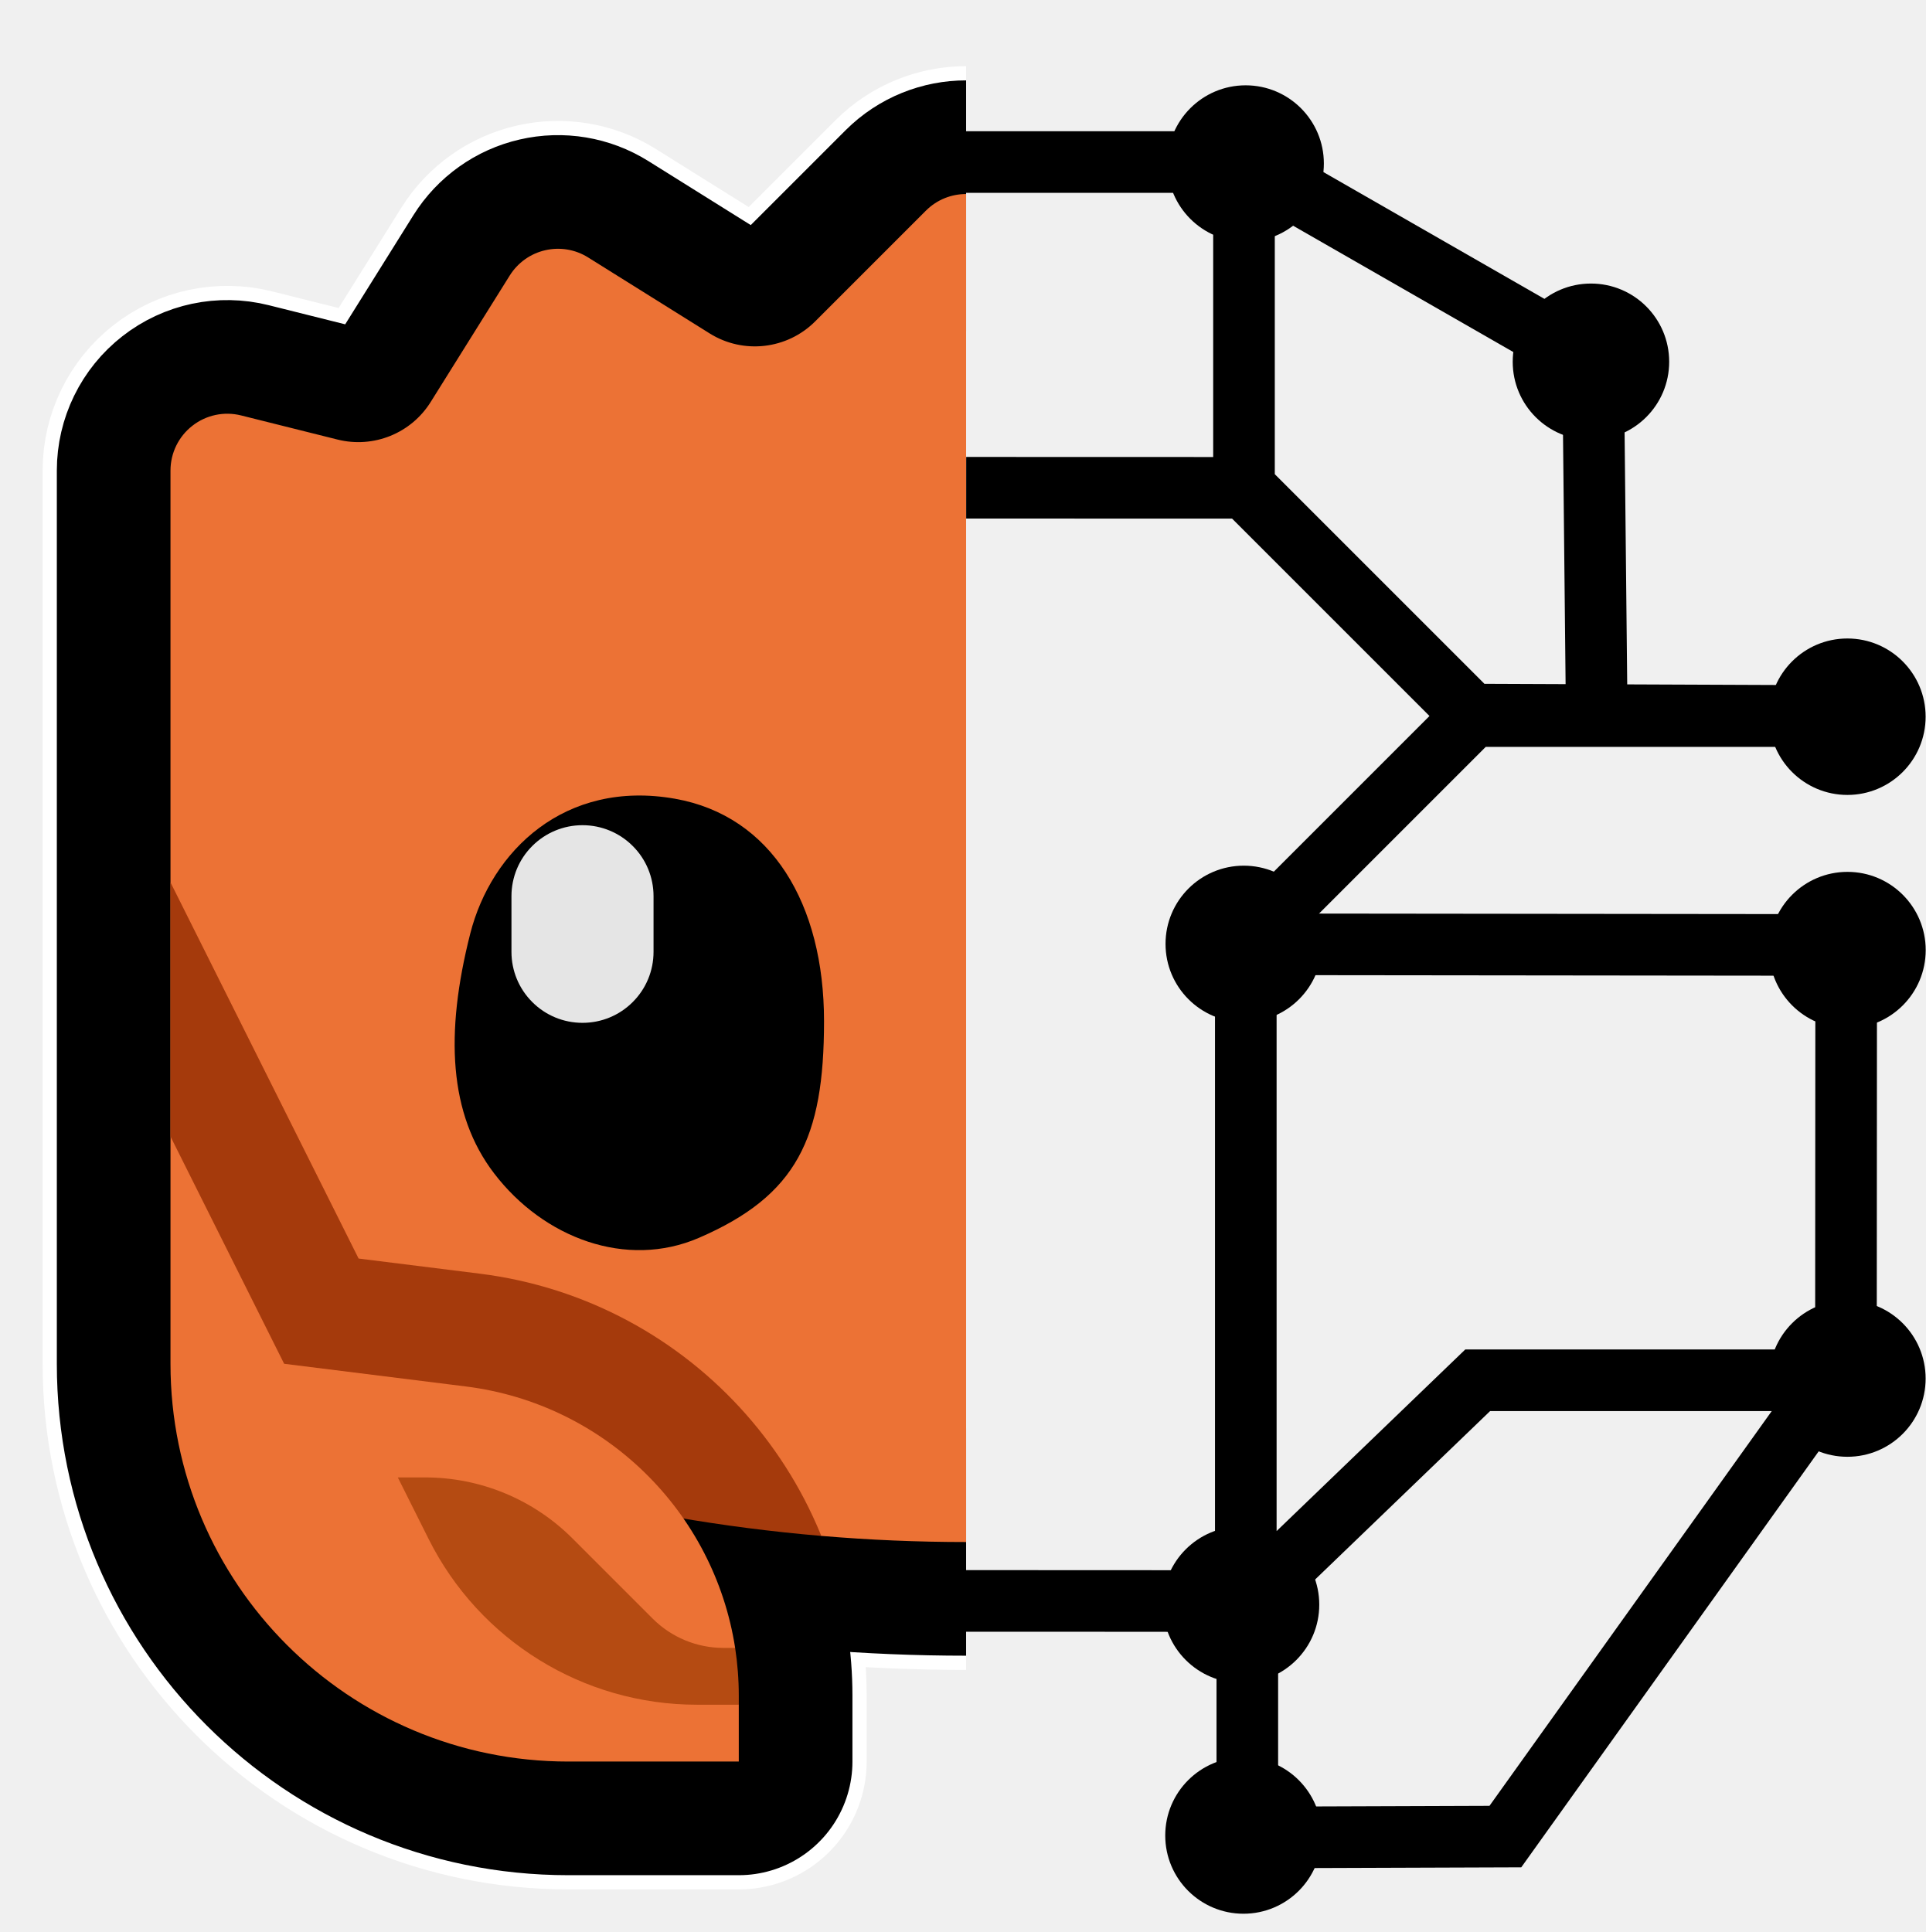
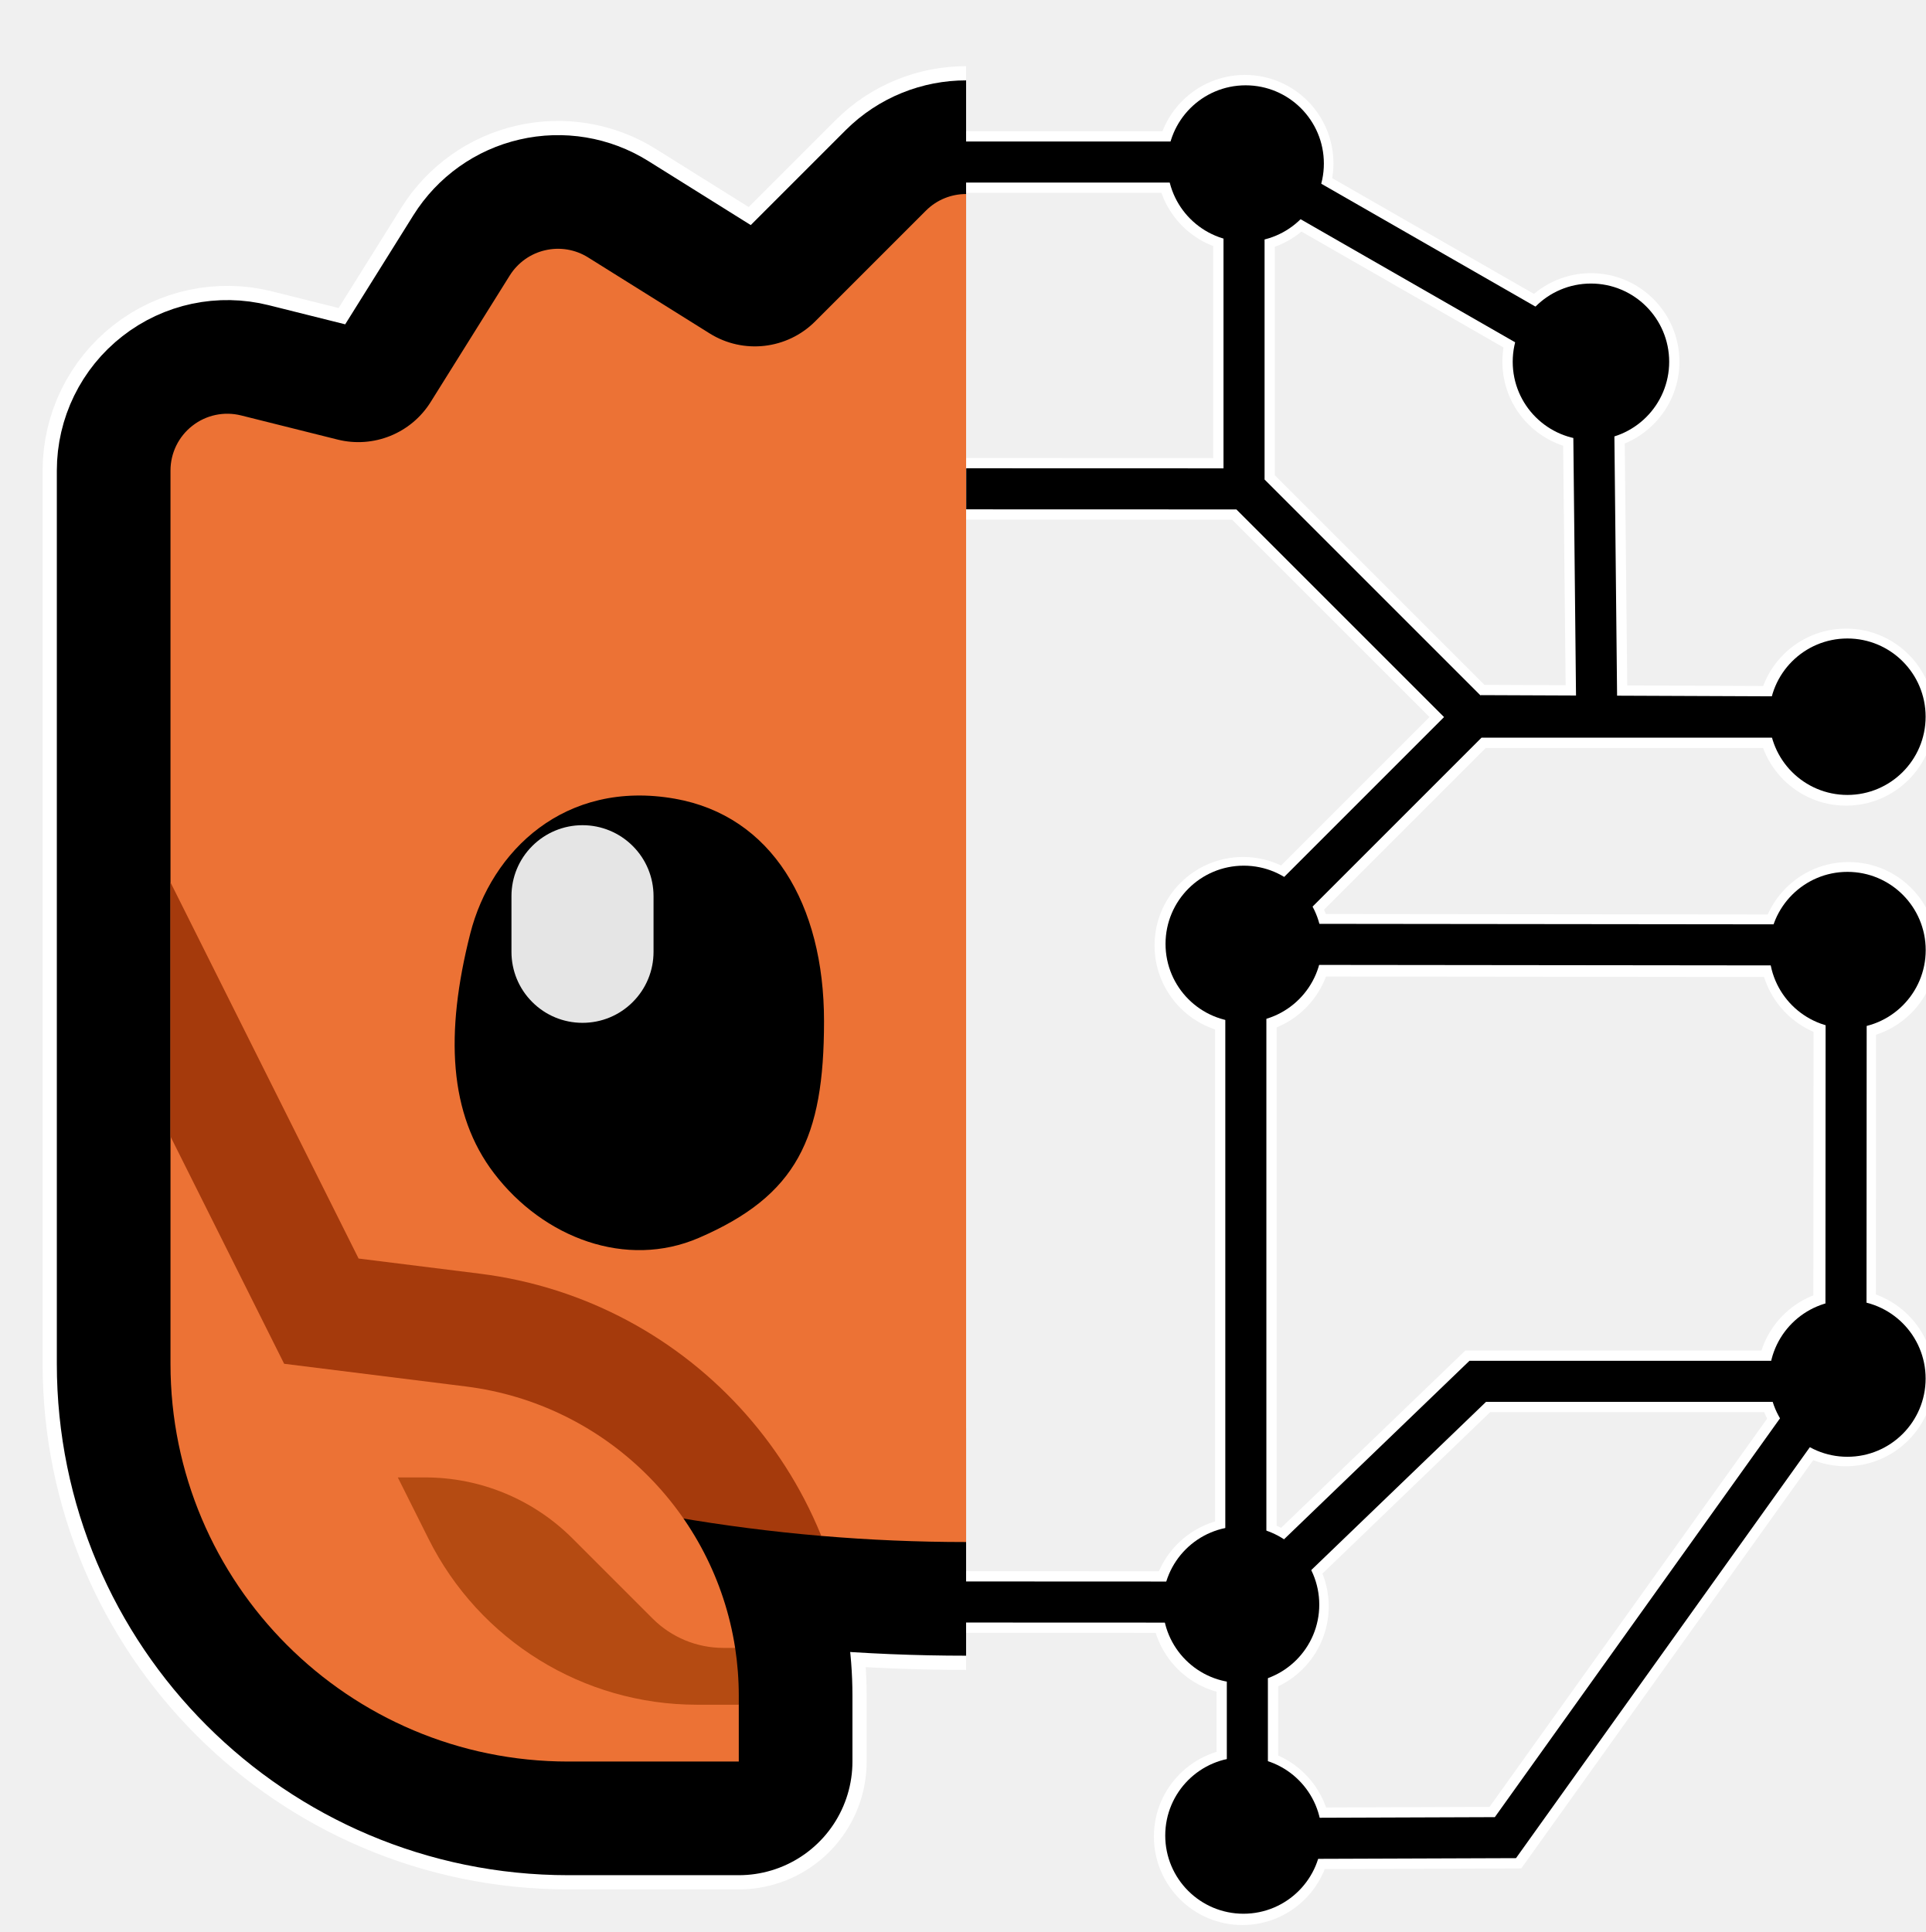
- <svg xmlns="http://www.w3.org/2000/svg" width="46.883mm" height="47.044mm" viewBox="0 0 46.883 47.044" version="1.1" id="svg8">
+ <svg xmlns="http://www.w3.org/2000/svg" xmlns:ns1="http://www.openswatchbook.org/uri/2009/osb" width="46.883mm" height="47.044mm" viewBox="0 0 46.883 47.044" version="1.1" id="svg8">
  <defs id="defs2">
+     <linearGradient id="linearGradient1198" ns1:paint="solid">
+       <stop style="stop-color:#000000;stop-opacity:1;" offset="0" id="stop1196" />
+     </linearGradient>
    <clipPath clipPathUnits="userSpaceOnUse" id="clipPath981">
      <rect style="fill:#000000;fill-opacity:1;stroke:#000000;stroke-width:0.725;stroke-miterlimit:4;stroke-dasharray:none;stroke-opacity:1" id="rect983" width="20.758" height="35.151" x="-4.194" y="-1.22" />
    </clipPath>
    <clipPath id="_clip1-3-5">
      <path d="M 3,20 V 11.281 H 31 V 20 l -1.514,4.541 -2.359,0.842 c -6.549,2.339 -13.705,2.339 -20.254,0 L 4.514,24.541 Z" id="path1063-6" />
    </clipPath>
    <clipPath clipPathUnits="userSpaceOnUse" id="clipPath1530">
      <rect style="opacity:1;fill:#000000;fill-opacity:1;stroke:#000000;stroke-width:0.729;stroke-miterlimit:4;stroke-dasharray:none;stroke-opacity:1" id="rect1532" width="20.903" height="37.39" x="-3.903" y="-1.686" />
    </clipPath>
    <filter style="color-interpolation-filters:sRGB" id="filter1648" x="-2.2761646e-05" width="1" y="-2.2761646e-05" height="1">
      <feGaussianBlur stdDeviation="9.3246092e-06" id="feGaussianBlur1650" />
    </filter>
    <filter style="color-interpolation-filters:sRGB" id="filter1648-5" x="-2.2761646e-05" width="1" y="-2.2761646e-05" height="1">
      <feGaussianBlur stdDeviation="9.3246092e-06" id="feGaussianBlur1650-9" />
    </filter>
    <filter style="color-interpolation-filters:sRGB" id="filter1648-2" x="-2.2761646e-05" width="1" y="-2.2761646e-05" height="1">
      <feGaussianBlur stdDeviation="9.3246092e-06" id="feGaussianBlur1650-8" />
    </filter>
    <filter style="color-interpolation-filters:sRGB" id="filter1648-7" x="-2.2761646e-05" width="1" y="-2.2761646e-05" height="1">
      <feGaussianBlur stdDeviation="9.3246092e-06" id="feGaussianBlur1650-3" />
    </filter>
    <filter style="color-interpolation-filters:sRGB" id="filter1648-1" x="-2.2761646e-05" width="1" y="-2.2761646e-05" height="1">
      <feGaussianBlur stdDeviation="9.3246092e-06" id="feGaussianBlur1650-2" />
    </filter>
    <filter style="color-interpolation-filters:sRGB" id="filter1648-19" x="-2.2761646e-05" width="1" y="-2.2761646e-05" height="1">
      <feGaussianBlur stdDeviation="9.3246092e-06" id="feGaussianBlur1650-4" />
    </filter>
    <filter style="color-interpolation-filters:sRGB" id="filter1648-8" x="-2.2761646e-05" width="1" y="-2.2761646e-05" height="1">
      <feGaussianBlur stdDeviation="9.3246092e-06" id="feGaussianBlur1650-45" />
    </filter>
    <filter style="color-interpolation-filters:sRGB" id="filter1648-8-3" x="-2.2761646e-05" width="1" y="-2.2761646e-05" height="1">
      <feGaussianBlur stdDeviation="9.3246092e-06" id="feGaussianBlur1650-45-6" />
+     </filter>
+     <clipPath clipPathUnits="userSpaceOnUse" id="clipPath1530-3">
+       <rect style="opacity:1;fill:#000000;fill-opacity:1;stroke:#000000;stroke-width:0.729;stroke-miterlimit:4;stroke-dasharray:none;stroke-opacity:1" id="rect1532-6" width="20.903" height="37.39" x="-3.903" y="-1.686" />
+     </clipPath>
+     <clipPath id="_clip1-3-5-7">
+       <path d="M 3,20 V 11.281 H 31 V 20 l -1.514,4.541 -2.359,0.842 c -6.549,2.339 -13.705,2.339 -20.254,0 L 4.514,24.541 Z" id="path1063-6-5" />
+     </clipPath>
+     <filter style="color-interpolation-filters:sRGB" id="filter1648-59" x="-2.2761646e-05" width="1" y="-2.2761646e-05" height="1">
+       <feGaussianBlur stdDeviation="9.3246092e-06" id="feGaussianBlur1650-22" />
+     </filter>
+     <filter style="color-interpolation-filters:sRGB" id="filter1648-59-1" x="-2.2761646e-05" width="1" y="-2.2761646e-05" height="1">
+       <feGaussianBlur stdDeviation="9.3246092e-06" id="feGaussianBlur1650-22-2" />
+     </filter>
+     <filter style="color-interpolation-filters:sRGB" id="filter1648-59-3" x="-2.2761646e-05" width="1" y="-2.2761646e-05" height="1">
+       <feGaussianBlur stdDeviation="9.3246092e-06" id="feGaussianBlur1650-22-1" />
+     </filter>
+     <filter style="color-interpolation-filters:sRGB" id="filter1648-59-7" x="-2.2761646e-05" width="1" y="-2.2761646e-05" height="1">
+       <feGaussianBlur stdDeviation="9.3246092e-06" id="feGaussianBlur1650-22-8" />
+     </filter>
+     <filter style="color-interpolation-filters:sRGB" id="filter1648-59-5" x="-2.2761646e-05" width="1" y="-2.2761646e-05" height="1">
+       <feGaussianBlur stdDeviation="9.3246092e-06" id="feGaussianBlur1650-22-0" />
+     </filter>
+     <filter style="color-interpolation-filters:sRGB" id="filter1648-59-6" x="-2.2761646e-05" width="1" y="-2.2761646e-05" height="1">
+       <feGaussianBlur stdDeviation="9.3246092e-06" id="feGaussianBlur1650-22-10" />
+     </filter>
+     <filter style="color-interpolation-filters:sRGB" id="filter1648-59-32" x="-2.2761646e-05" width="1" y="-2.2761646e-05" height="1">
+       <feGaussianBlur stdDeviation="9.3246092e-06" id="feGaussianBlur1650-22-06" />
+     </filter>
+     <filter style="color-interpolation-filters:sRGB" id="filter1648-59-55" x="-2.2761646e-05" width="1" y="-2.2761646e-05" height="1">
+       <feGaussianBlur stdDeviation="9.3246092e-06" id="feGaussianBlur1650-22-4" />
    </filter>
  </defs>
  <g id="layer2" style="display:none;opacity:1;mix-blend-mode:normal" transform="translate(-75.55883,-117.8485)">
    <g style="clip-rule:evenodd;display:inline;opacity:0.465;fill-rule:evenodd;stroke-linecap:round;stroke-linejoin:round;stroke-miterlimit:1.5" id="g1124" transform="matrix(1.383659,0,0,1.383659,75.55883,117.8485)">
      <rect id="ferris-3" x="0" y="0" width="34" height="34" style="fill:none" />
      <g id="st_outline-6">
        <path d="M 3,8.281 C 3,7.973 3.142,7.682 3.385,7.493 3.627,7.303 3.944,7.236 4.243,7.311 4.787,7.447 5.42,7.605 5.942,7.736 6.573,7.893 7.233,7.627 7.578,7.075 7.998,6.404 8.562,5.501 8.97,4.848 9.111,4.623 9.335,4.463 9.593,4.404 c 0.259,-0.06 0.53,-0.015 0.755,0.126 0.625,0.391 1.479,0.924 2.14,1.338 0.592,0.37 1.362,0.282 1.856,-0.212 0.596,-0.596 1.386,-1.386 1.949,-1.949 0.39,-0.39 1.024,-0.39 1.414,0 0.563,0.563 1.353,1.353 1.949,1.949 0.494,0.494 1.264,0.582 1.856,0.212 0.661,-0.414 1.515,-0.947 2.14,-1.338 0.225,-0.141 0.496,-0.186 0.755,-0.126 0.258,0.059 0.482,0.219 0.623,0.444 0.408,0.653 0.972,1.556 1.392,2.227 0.345,0.552 1.005,0.818 1.636,0.661 C 28.58,7.605 29.213,7.447 29.757,7.311 30.056,7.236 30.373,7.303 30.615,7.493 30.858,7.682 31,7.973 31,8.281 V 24 c 0,3.866 -3.134,7 -7,7 -1.68,0 -3,0 -3,0 v -1.158 c 0,-1.152 0.357,-2.229 0.972,-3.118 -3.291,0.551 -6.653,0.551 -9.944,0 C 12.643,27.613 13,28.69 13,29.842 V 31 c 0,0 -1.32,0 -3,0 -3.866,0 -7,-3.134 -7,-7 z" style="fill:none;stroke:#ffffff;stroke-width:4.5px" id="path1053" />
      </g>
      <g id="outline-7">
        <path d="M 3,8.281 C 3,7.973 3.142,7.682 3.385,7.493 3.627,7.303 3.944,7.236 4.243,7.311 4.787,7.447 5.42,7.605 5.942,7.736 6.573,7.893 7.233,7.627 7.578,7.075 7.998,6.404 8.562,5.501 8.97,4.848 9.111,4.623 9.335,4.463 9.593,4.404 c 0.259,-0.06 0.53,-0.015 0.755,0.126 0.625,0.391 1.479,0.924 2.14,1.338 0.592,0.37 1.362,0.282 1.856,-0.212 0.596,-0.596 1.386,-1.386 1.949,-1.949 0.39,-0.39 1.024,-0.39 1.414,0 0.563,0.563 1.353,1.353 1.949,1.949 0.494,0.494 1.264,0.582 1.856,0.212 0.661,-0.414 1.515,-0.947 2.14,-1.338 0.225,-0.141 0.496,-0.186 0.755,-0.126 0.258,0.059 0.482,0.219 0.623,0.444 0.408,0.653 0.972,1.556 1.392,2.227 0.345,0.552 1.005,0.818 1.636,0.661 C 28.58,7.605 29.213,7.447 29.757,7.311 30.056,7.236 30.373,7.303 30.615,7.493 30.858,7.682 31,7.973 31,8.281 V 24 c 0,3.866 -3.134,7 -7,7 -1.68,0 -3,0 -3,0 v -1.158 c 0,-1.152 0.357,-2.229 0.972,-3.118 -3.291,0.551 -6.653,0.551 -9.944,0 C 12.643,27.613 13,28.69 13,29.842 V 31 c 0,0 -1.32,0 -3,0 -3.866,0 -7,-3.134 -7,-7 z" style="fill:none;stroke:#000000;stroke-width:4px" id="path1056" />
      </g>
      <g id="emoji-5">
        <path d="M 3,20 V 8.281 C 3,7.973 3.142,7.682 3.385,7.493 3.627,7.303 3.944,7.236 4.243,7.311 4.787,7.447 5.42,7.605 5.942,7.736 6.573,7.893 7.233,7.627 7.578,7.075 7.998,6.404 8.562,5.501 8.97,4.848 9.111,4.623 9.335,4.463 9.593,4.404 c 0.259,-0.06 0.53,-0.015 0.755,0.126 0.625,0.391 1.479,0.924 2.14,1.338 0.592,0.37 1.362,0.282 1.856,-0.212 0.596,-0.596 1.386,-1.386 1.949,-1.949 0.39,-0.39 1.024,-0.39 1.414,0 0.563,0.563 1.353,1.353 1.949,1.949 0.494,0.494 1.264,0.582 1.856,0.212 0.661,-0.414 1.515,-0.947 2.14,-1.338 0.225,-0.141 0.496,-0.186 0.755,-0.126 0.258,0.059 0.482,0.219 0.623,0.444 0.408,0.653 0.972,1.556 1.392,2.227 0.345,0.552 1.005,0.818 1.636,0.661 C 28.58,7.605 29.213,7.447 29.757,7.311 30.056,7.236 30.373,7.303 30.615,7.493 30.858,7.682 31,7.973 31,8.281 V 20 l -1.514,4.541 -2.359,-0.158 c -1.68,0.6 -7.577,2.646 -7.579,2.646 -1.696,0.144 -3.401,0.144 -5.096,0 -0.004,0 -5.896,-2.045 -7.579,-2.646 l -2.359,0.158 z" style="fill:#ec7235" id="path1059" />
        <path d="M 3,20 V 11.281 H 31 V 20 l -1.514,4.541 -2.359,0.842 c -6.549,2.339 -13.705,2.339 -20.254,0 L 4.514,24.541 Z" style="fill:none" id="path1061" />
        <clipPath id="_clip1-3">
          <path d="M 3,20 V 11.281 H 31 V 20 l -1.514,4.541 -2.359,0.842 c -6.549,2.339 -13.705,2.339 -20.254,0 L 4.514,24.541 Z" id="path1063" />
        </clipPath>
        <g clip-path="url(#_clip1-3)" id="g1070">
          <path d="m 21,31 v -1.158 c 0,-2.766 2.06,-5.099 4.804,-5.443 C 27.503,24.187 29,24 29,24 l 4,-8 v 8 c 0,1.857 -0.738,3.637 -2.05,4.95 C 29.637,30.263 27.857,31 26,31 Z" style="fill:none;stroke:#a53a0c;stroke-width:4px;stroke-linecap:square" id="path1066" />
          <path d="M 13,31 V 29.842 C 13,27.076 10.94,24.743 8.196,24.399 6.497,24.187 5,24 5,24 L 1,16 v 8 c 0,1.857 0.738,3.637 2.05,4.95 C 4.363,30.263 6.143,31 8,31 Z" style="fill:none;stroke:#a53a0c;stroke-width:4px;stroke-linecap:square" id="path1068" />
        </g>
        <g id="g1076">
          <path d="m 21.064,29 c 0.369,-2.385 2.279,-4.293 4.74,-4.601 C 27.503,24.187 29,24 29,24 l 2,-4 v 4 c 0,3.866 -3.134,7 -7,7 -1.68,0 -3,0 -3,0 v -1 l 0.481,-0.585 z" style="fill:#ec7235" id="path1072" />
          <path d="m 21.064,29 h 0.208 c 0.466,0 0.913,-0.185 1.243,-0.515 0.387,-0.387 0.931,-0.931 1.411,-1.411 C 24.614,26.386 25.546,26 26.518,26 H 27 c 0,0 -0.233,0.467 -0.541,1.081 C 25.565,28.87 23.737,30 21.737,30 H 21 V 29.842 C 21,29.556 21.022,29.275 21.064,29 Z" style="fill:#b54b12" id="path1074" />
        </g>
        <g id="g1082">
          <path d="M 12.936,29 C 12.567,26.615 10.657,24.707 8.196,24.399 6.497,24.187 5,24 5,24 L 3,20 v 4 c 0,3.866 3.134,7 7,7 1.68,0 3,0 3,0 v -1 l -0.481,-0.585 z" style="fill:#ec7235" id="path1078" />
          <path d="M 12.936,29 H 12.728 C 12.262,29 11.815,28.815 11.485,28.485 11.098,28.098 10.554,27.554 10.074,27.074 9.386,26.386 8.454,26 7.482,26 H 7 c 0,0 0.233,0.467 0.541,1.081 C 8.435,28.87 10.263,30 12.263,30 H 13 V 29.842 C 13,29.556 12.978,29.275 12.936,29 Z" style="fill:#b54b12" id="path1080" />
        </g>
        <path d="m 23.376,14.056 c -1.937,-0.341 -3.231,0.919 -3.601,2.373 -0.448,1.763 -0.375,3.18 0.418,4.218 0.872,1.142 2.33,1.688 3.605,1.137 C 25.522,21.039 26,20.032 26,17.971 c 0,-2.06 -0.921,-3.614 -2.624,-3.915 z" id="path1084" />
        <path d="m 11.876,14.056 c -1.937,-0.341 -3.231,0.919 -3.601,2.373 -0.448,1.763 -0.375,3.18 0.418,4.218 0.872,1.142 2.33,1.688 3.605,1.137 1.724,-0.745 2.202,-1.752 2.202,-3.813 0,-2.06 -0.921,-3.614 -2.624,-3.915 z" id="path1086" />
        <path d="m 23,15.77 c 0,-0.331 -0.131,-0.648 -0.366,-0.882 -0.234,-0.234 -0.551,-0.366 -0.882,-0.366 -10e-4,0 -0.003,0 -0.004,0 -0.331,0 -0.648,0.132 -0.882,0.366 -0.235,0.234 -0.366,0.551 -0.366,0.882 0,0.32 0,0.663 0,0.982 0,0.331 0.131,0.648 0.366,0.882 0.234,0.235 0.551,0.366 0.882,0.366 10e-4,0 0.003,0 0.004,0 0.331,0 0.648,-0.131 0.882,-0.366 C 22.869,17.4 23,17.083 23,16.752 23,16.433 23,16.09 23,15.77 Z" style="fill:#e5e5e5" id="path1088" />
        <path d="m 11.5,15.77 c 0,-0.331 -0.131,-0.648 -0.366,-0.882 -0.234,-0.234 -0.551,-0.366 -0.882,-0.366 -0.001,0 -0.003,0 -0.004,0 -0.331,0 -0.648,0.132 -0.882,0.366 C 9.131,15.122 9,15.439 9,15.77 9,16.09 9,16.433 9,16.752 9,17.083 9.131,17.4 9.366,17.634 9.6,17.869 9.917,18 10.248,18 c 0.001,0 0.003,0 0.004,0 0.331,0 0.648,-0.131 0.882,-0.366 0.235,-0.234 0.366,-0.551 0.366,-0.882 0,-0.319 0,-0.662 0,-0.982 z" style="fill:#e5e5e5" id="path1090" />
      </g>
    </g>
  </g>
  <g id="layer1" style="display:inline;opacity:1" transform="translate(-75.55883,-117.8485)">
+     <path style="display:inline;opacity:1;mix-blend-mode:normal;fill:none;stroke:#ffffff;stroke-width:1.522;stroke-linecap:butt;stroke-linejoin:miter;stroke-miterlimit:4;stroke-dasharray:none;stroke-opacity:1" d="m 120.47,151.635 0.006,-10.756 -14.834,-0.016" id="path1768-6" />
+     <circle style="display:inline;opacity:1;mix-blend-mode:normal;fill:#ffffff;fill-opacity:1;stroke:none;stroke-width:0.406;stroke-miterlimit:4;stroke-dasharray:none;stroke-opacity:1;filter:url(#filter1648-59-55)" id="path1534-8-7" cx="105.095" cy="121.982" r="0.492" transform="matrix(4.380433,0,0,4.380429,-354.5369,-393.4628)" />
+     <circle style="display:inline;opacity:1;mix-blend-mode:normal;fill:#ffffff;fill-opacity:1;stroke:none;stroke-width:0.406;stroke-miterlimit:4;stroke-dasharray:none;stroke-opacity:1;filter:url(#filter1648-59-32)" id="path1534-8-1" cx="105.095" cy="121.982" r="0.492" transform="matrix(4.380433,0,0,4.380429,-354.607,-377.3699)" />
+     <circle style="display:inline;opacity:1;mix-blend-mode:normal;fill:#ffffff;fill-opacity:1;stroke:none;stroke-width:0.406;stroke-miterlimit:4;stroke-dasharray:none;stroke-opacity:1;filter:url(#filter1648-59-6)" id="path1534-8-6" cx="105.095" cy="121.982" r="0.492" transform="matrix(4.380433,0,0,4.380429,-354.553,-371.7659)" />
+     <circle style="display:inline;opacity:1;mix-blend-mode:normal;fill:#ffffff;fill-opacity:1;stroke:none;stroke-width:0.406;stroke-miterlimit:4;stroke-dasharray:none;stroke-opacity:1;filter:url(#filter1648-59-5)" id="path1534-8-3" cx="105.095" cy="121.982" r="0.492" transform="matrix(4.380433,0,0,4.380429,-339.8642,-382.937)" />
+     <circle style="display:inline;opacity:1;mix-blend-mode:normal;fill:#ffffff;fill-opacity:1;stroke:none;stroke-width:0.406;stroke-miterlimit:4;stroke-dasharray:none;stroke-opacity:1;filter:url(#filter1648-59-7)" id="path1534-8-4" cx="105.095" cy="121.982" r="0.492" transform="matrix(4.380433,0,0,4.380429,-339.7941,-393.339)" />
+     <circle style="display:inline;opacity:1;mix-blend-mode:normal;fill:#ffffff;fill-opacity:1;stroke:none;stroke-width:0.406;stroke-miterlimit:4;stroke-dasharray:none;stroke-opacity:1;filter:url(#filter1648-59-3)" id="path1534-8-94" cx="105.095" cy="121.982" r="0.492" transform="matrix(4.380433,0,0,4.380429,-339.8554,-399.0231)" />
+     <circle style="display:inline;opacity:1;mix-blend-mode:normal;fill:#ffffff;fill-opacity:1;stroke:none;stroke-width:0.406;stroke-miterlimit:4;stroke-dasharray:none;stroke-opacity:1;filter:url(#filter1648-59-1)" id="path1534-8-9" cx="105.095" cy="121.982" r="0.492" transform="matrix(4.380433,0,0,4.380429,-346.0682,-407.678)" />
+     <path style="display:inline;opacity:1;mix-blend-mode:normal;fill:none;stroke:#ffffff;stroke-width:1.5;stroke-linecap:butt;stroke-linejoin:miter;stroke-miterlimit:4;stroke-dasharray:none;stroke-opacity:1" d="m 99.073,156.857 c 6.819,0 6.856,0.007 6.856,0.007 v 5.753 l 6.283,-0.022 7.944,-11.111 h -8.618 l -5.646,5.435 v -16.077 l 5.531,-5.531 h 9.08 l -8.841,-0.036 -0.237,0.034 -5.556,-5.556 -6.785,-0.002 6.764,0.002 v -7.933 l 8.499,4.876 0.089,8.569" id="path1766-9" />
+     <circle style="display:inline;opacity:1;mix-blend-mode:normal;fill:#ffffff;fill-opacity:1;stroke:none;stroke-width:0.406;stroke-miterlimit:4;stroke-dasharray:none;stroke-opacity:1;filter:url(#filter1648-59)" id="path1534-8" cx="105.095" cy="121.982" r="0.492" transform="matrix(4.380433,0,0,4.380429,-354.4916,-412.5054)" />
+     <path style="display:inline;opacity:1;mix-blend-mode:normal;fill:none;fill-opacity:1;fill-rule:nonzero;stroke:#ffffff;stroke-width:1.5;stroke-linecap:butt;stroke-linejoin:miter;stroke-miterlimit:4;stroke-dasharray:none;stroke-opacity:1" d="M 105.846,121.794 H 99.076" id="path1770-7" />
    <g style="clip-rule:evenodd;display:inline;opacity:1;mix-blend-mode:normal;fill-rule:evenodd;stroke-linecap:round;stroke-linejoin:round;stroke-miterlimit:1.5" id="g1124-2" transform="matrix(1.383659,0,0,1.383659,75.55883,117.8485)" clip-path="url(#clipPath1530)">
      <rect id="ferris-3-9" x="0" y="0" width="34" height="34" style="fill:none" />
      <g id="st_outline-6-1">
        <path d="M 3,8.281 C 3,7.973 3.142,7.682 3.385,7.493 3.627,7.303 3.944,7.236 4.243,7.311 4.787,7.447 5.42,7.605 5.942,7.736 6.573,7.893 7.233,7.627 7.578,7.075 7.998,6.404 8.562,5.501 8.97,4.848 9.111,4.623 9.335,4.463 9.593,4.404 c 0.259,-0.06 0.53,-0.015 0.755,0.126 0.625,0.391 1.479,0.924 2.14,1.338 0.592,0.37 1.362,0.282 1.856,-0.212 0.596,-0.596 1.386,-1.386 1.949,-1.949 0.39,-0.39 1.024,-0.39 1.414,0 0.563,0.563 1.353,1.353 1.949,1.949 0.494,0.494 1.264,0.582 1.856,0.212 0.661,-0.414 1.515,-0.947 2.14,-1.338 0.225,-0.141 0.496,-0.186 0.755,-0.126 0.258,0.059 0.482,0.219 0.623,0.444 0.408,0.653 0.972,1.556 1.392,2.227 0.345,0.552 1.005,0.818 1.636,0.661 C 28.58,7.605 29.213,7.447 29.757,7.311 30.056,7.236 30.373,7.303 30.615,7.493 30.858,7.682 31,7.973 31,8.281 V 24 c 0,3.866 -3.134,7 -7,7 -1.68,0 -3,0 -3,0 v -1.158 c 0,-1.152 0.357,-2.229 0.972,-3.118 -3.291,0.551 -6.653,0.551 -9.944,0 C 12.643,27.613 13,28.69 13,29.842 V 31 c 0,0 -1.32,0 -3,0 -3.866,0 -7,-3.134 -7,-7 z" style="fill:none;stroke:#ffffff;stroke-width:4.5px" id="path1053-2" />
      </g>
      <g id="outline-7-7">
        <path d="M 3,8.281 C 3,7.973 3.142,7.682 3.385,7.493 3.627,7.303 3.944,7.236 4.243,7.311 4.787,7.447 5.42,7.605 5.942,7.736 6.573,7.893 7.233,7.627 7.578,7.075 7.998,6.404 8.562,5.501 8.97,4.848 9.111,4.623 9.335,4.463 9.593,4.404 c 0.259,-0.06 0.53,-0.015 0.755,0.126 0.625,0.391 1.479,0.924 2.14,1.338 0.592,0.37 1.362,0.282 1.856,-0.212 0.596,-0.596 1.386,-1.386 1.949,-1.949 0.39,-0.39 1.024,-0.39 1.414,0 0.563,0.563 1.353,1.353 1.949,1.949 0.494,0.494 1.264,0.582 1.856,0.212 0.661,-0.414 1.515,-0.947 2.14,-1.338 0.225,-0.141 0.496,-0.186 0.755,-0.126 0.258,0.059 0.482,0.219 0.623,0.444 0.408,0.653 0.972,1.556 1.392,2.227 0.345,0.552 1.005,0.818 1.636,0.661 C 28.58,7.605 29.213,7.447 29.757,7.311 30.056,7.236 30.373,7.303 30.615,7.493 30.858,7.682 31,7.973 31,8.281 V 24 c 0,3.866 -3.134,7 -7,7 -1.68,0 -3,0 -3,0 v -1.158 c 0,-1.152 0.357,-2.229 0.972,-3.118 -3.291,0.551 -6.653,0.551 -9.944,0 C 12.643,27.613 13,28.69 13,29.842 V 31 c 0,0 -1.32,0 -3,0 -3.866,0 -7,-3.134 -7,-7 z" style="fill:none;stroke:#000000;stroke-width:4px" id="path1056-0" />
      </g>
      <g id="emoji-5-9">
        <path d="M 3,20 V 8.281 C 3,7.973 3.142,7.682 3.385,7.493 3.627,7.303 3.944,7.236 4.243,7.311 4.787,7.447 5.42,7.605 5.942,7.736 6.573,7.893 7.233,7.627 7.578,7.075 7.998,6.404 8.562,5.501 8.97,4.848 9.111,4.623 9.335,4.463 9.593,4.404 c 0.259,-0.06 0.53,-0.015 0.755,0.126 0.625,0.391 1.479,0.924 2.14,1.338 0.592,0.37 1.362,0.282 1.856,-0.212 0.596,-0.596 1.386,-1.386 1.949,-1.949 0.39,-0.39 1.024,-0.39 1.414,0 0.563,0.563 1.353,1.353 1.949,1.949 0.494,0.494 1.264,0.582 1.856,0.212 0.661,-0.414 1.515,-0.947 2.14,-1.338 0.225,-0.141 0.496,-0.186 0.755,-0.126 0.258,0.059 0.482,0.219 0.623,0.444 0.408,0.653 0.972,1.556 1.392,2.227 0.345,0.552 1.005,0.818 1.636,0.661 C 28.58,7.605 29.213,7.447 29.757,7.311 30.056,7.236 30.373,7.303 30.615,7.493 30.858,7.682 31,7.973 31,8.281 V 20 l -1.514,4.541 -2.359,-0.158 c -1.68,0.6 -7.577,2.646 -7.579,2.646 -1.696,0.144 -3.401,0.144 -5.096,0 -0.004,0 -5.896,-2.045 -7.579,-2.646 l -2.359,0.158 z" style="fill:#ec7235" id="path1059-3" />
        <path d="M 3,20 V 11.281 H 31 V 20 l -1.514,4.541 -2.359,0.842 c -6.549,2.339 -13.705,2.339 -20.254,0 L 4.514,24.541 Z" style="fill:none" id="path1061-6" />
        <clipPath id="clipPath1427">
          <path d="M 3,20 V 11.281 H 31 V 20 l -1.514,4.541 -2.359,0.842 c -6.549,2.339 -13.705,2.339 -20.254,0 L 4.514,24.541 Z" id="path1425" />
        </clipPath>
        <g clip-path="url(#_clip1-3-5)" id="g1070-0">
          <path d="m 21,31 v -1.158 c 0,-2.766 2.06,-5.099 4.804,-5.443 C 27.503,24.187 29,24 29,24 l 4,-8 v 8 c 0,1.857 -0.738,3.637 -2.05,4.95 C 29.637,30.263 27.857,31 26,31 Z" style="fill:none;stroke:#a53a0c;stroke-width:4px;stroke-linecap:square" id="path1066-6" />
          <path d="M 13,31 V 29.842 C 13,27.076 10.94,24.743 8.196,24.399 6.497,24.187 5,24 5,24 L 1,16 v 8 c 0,1.857 0.738,3.637 2.05,4.95 C 4.363,30.263 6.143,31 8,31 Z" style="fill:none;stroke:#a53a0c;stroke-width:4px;stroke-linecap:square" id="path1068-2" />
        </g>
        <g id="g1076-6">
          <path d="m 21.064,29 c 0.369,-2.385 2.279,-4.293 4.74,-4.601 C 27.503,24.187 29,24 29,24 l 2,-4 v 4 c 0,3.866 -3.134,7 -7,7 -1.68,0 -3,0 -3,0 v -1 l 0.481,-0.585 z" style="fill:#ec7235" id="path1072-1" />
          <path d="m 21.064,29 h 0.208 c 0.466,0 0.913,-0.185 1.243,-0.515 0.387,-0.387 0.931,-0.931 1.411,-1.411 C 24.614,26.386 25.546,26 26.518,26 H 27 c 0,0 -0.233,0.467 -0.541,1.081 C 25.565,28.87 23.737,30 21.737,30 H 21 V 29.842 C 21,29.556 21.022,29.275 21.064,29 Z" style="fill:#b54b12" id="path1074-8" />
        </g>
        <g id="g1082-7">
          <path d="M 12.936,29 C 12.567,26.615 10.657,24.707 8.196,24.399 6.497,24.187 5,24 5,24 L 3,20 v 4 c 0,3.866 3.134,7 7,7 1.68,0 3,0 3,0 v -1 l -0.481,-0.585 z" style="fill:#ec7235" id="path1078-9" />
          <path d="M 12.936,29 H 12.728 C 12.262,29 11.815,28.815 11.485,28.485 11.098,28.098 10.554,27.554 10.074,27.074 9.386,26.386 8.454,26 7.482,26 H 7 c 0,0 0.233,0.467 0.541,1.081 C 8.435,28.87 10.263,30 12.263,30 H 13 V 29.842 C 13,29.556 12.978,29.275 12.936,29 Z" style="fill:#b54b12" id="path1080-2" />
        </g>
        <path d="m 23.376,14.056 c -1.937,-0.341 -3.231,0.919 -3.601,2.373 -0.448,1.763 -0.375,3.18 0.418,4.218 0.872,1.142 2.33,1.688 3.605,1.137 C 25.522,21.039 26,20.032 26,17.971 c 0,-2.06 -0.921,-3.614 -2.624,-3.915 z" id="path1084-0" />
        <path d="m 11.876,14.056 c -1.937,-0.341 -3.231,0.919 -3.601,2.373 -0.448,1.763 -0.375,3.18 0.418,4.218 0.872,1.142 2.33,1.688 3.605,1.137 1.724,-0.745 2.202,-1.752 2.202,-3.813 0,-2.06 -0.921,-3.614 -2.624,-3.915 z" id="path1086-2" />
        <path d="m 23,15.77 c 0,-0.331 -0.131,-0.648 -0.366,-0.882 -0.234,-0.234 -0.551,-0.366 -0.882,-0.366 -10e-4,0 -0.003,0 -0.004,0 -0.331,0 -0.648,0.132 -0.882,0.366 -0.235,0.234 -0.366,0.551 -0.366,0.882 0,0.32 0,0.663 0,0.982 0,0.331 0.131,0.648 0.366,0.882 0.234,0.235 0.551,0.366 0.882,0.366 10e-4,0 0.003,0 0.004,0 0.331,0 0.648,-0.131 0.882,-0.366 C 22.869,17.4 23,17.083 23,16.752 23,16.433 23,16.09 23,15.77 Z" style="fill:#e5e5e5" id="path1088-3" />
        <path d="m 11.5,15.77 c 0,-0.331 -0.131,-0.648 -0.366,-0.882 -0.234,-0.234 -0.551,-0.366 -0.882,-0.366 -0.001,0 -0.003,0 -0.004,0 -0.331,0 -0.648,0.132 -0.882,0.366 C 9.131,15.122 9,15.439 9,15.77 9,16.09 9,16.433 9,16.752 9,17.083 9.131,17.4 9.366,17.634 9.6,17.869 9.917,18 10.248,18 c 0.001,0 0.003,0 0.004,0 0.331,0 0.648,-0.131 0.882,-0.366 0.235,-0.234 0.366,-0.551 0.366,-0.882 0,-0.319 0,-0.662 0,-0.982 z" style="fill:#e5e5e5" id="path1090-7" />
      </g>
    </g>
-     <circle style="display:inline;opacity:1;mix-blend-mode:normal;fill:#000000;fill-opacity:1;stroke:none;stroke-width:0;stroke-miterlimit:4;stroke-dasharray:none;stroke-opacity:1;filter:url(#filter1648-2)" id="path1534-9" cx="105.095" cy="121.982" r="0.492" transform="matrix(3.871542,0,0,3.871542,-286.3414,-336.9581)" />
-     <circle style="display:inline;opacity:1;mix-blend-mode:normal;fill:#000000;fill-opacity:1;stroke:none;stroke-width:0;stroke-miterlimit:4;stroke-dasharray:none;stroke-opacity:1;filter:url(#filter1648-7)" id="path1534-6" cx="105.095" cy="121.982" r="0.492" transform="matrix(3.871542,0,0,3.871542,-301.0382,-331.4261)" />
-     <circle style="display:inline;opacity:1;mix-blend-mode:normal;fill:#000000;fill-opacity:1;stroke:none;stroke-width:0;stroke-miterlimit:4;stroke-dasharray:none;stroke-opacity:1;filter:url(#filter1648-19)" id="path1534-7" cx="105.095" cy="121.982" r="0.492" transform="matrix(3.871542,0,0,3.871542,-286.3413,-320.8423)" />
-     <circle style="display:inline;opacity:1;mix-blend-mode:normal;fill:#000000;fill-opacity:1;stroke:none;stroke-width:0;stroke-miterlimit:4;stroke-dasharray:none;stroke-opacity:1;filter:url(#filter1648-8-3)" id="path1534-0-1" cx="105.095" cy="121.982" r="0.492" transform="matrix(3.871542,0,0,3.871542,-286.3394,-331.2752)" />
-     <circle style="display:inline;opacity:1;mix-blend-mode:normal;fill:#000000;fill-opacity:1;stroke:none;stroke-width:0;stroke-miterlimit:4;stroke-dasharray:none;stroke-opacity:1;filter:url(#filter1648-1)" id="path1534-93" cx="105.095" cy="121.982" r="0.492" transform="matrix(3.871542,0,0,3.871542,-301.1048,-315.3364)" />
-     <circle style="display:inline;opacity:1;mix-blend-mode:normal;fill:#000000;fill-opacity:1;stroke:none;stroke-width:0;stroke-miterlimit:4;stroke-dasharray:none;stroke-opacity:1;filter:url(#filter1648-8)" id="path1534-0" cx="105.095" cy="121.982" r="0.492" transform="matrix(3.871542,0,0,3.871542,-301.0453,-309.7156)" />
-     <path style="display:inline;opacity:1;mix-blend-mode:normal;fill:none;stroke:#000000;stroke-width:1.5;stroke-linecap:butt;stroke-linejoin:miter;stroke-miterlimit:4;stroke-dasharray:none;stroke-opacity:1" d="m 99.072,156.831 c 6.819,0 6.856,0.007 6.856,0.007 v 5.753 l 6.283,-0.022 7.944,-11.111 h -8.618 l -5.646,5.435 v -16.077 l 5.531,-5.531 h 9.08 l -8.841,-0.036 -0.237,0.034 -5.556,-5.556 -6.785,-0.002 6.764,0.002 v -7.933 l 8.499,4.876 0.089,8.569" id="path1766" />
-     <circle style="display:inline;opacity:1;mix-blend-mode:normal;fill:#000000;fill-opacity:1;stroke:none;stroke-width:0;stroke-miterlimit:4;stroke-dasharray:none;stroke-opacity:1;filter:url(#filter1648-5)" id="path1534-2" cx="105.095" cy="121.982" r="0.492" transform="matrix(3.871542,0,0,3.871542,-292.5852,-345.6008)" />
-     <path style="display:inline;opacity:1;mix-blend-mode:normal;fill:none;stroke:#000000;stroke-width:1.5;stroke-linecap:butt;stroke-linejoin:miter;stroke-miterlimit:4;stroke-dasharray:none;stroke-opacity:1" d="m 120.503,151.458 0.006,-10.6 -14.619,-0.016" id="path1768" />
-     <path style="display:inline;opacity:1;mix-blend-mode:normal;fill:none;stroke:#000000;stroke-width:1.5;stroke-linecap:butt;stroke-linejoin:miter;stroke-miterlimit:4;stroke-dasharray:none;stroke-opacity:1" d="M 105.846,121.794 H 99.076" id="path1770" />
-     <circle style="display:inline;opacity:1;mix-blend-mode:normal;fill:#000000;fill-opacity:1;stroke:none;stroke-width:0;stroke-miterlimit:4;stroke-dasharray:none;stroke-opacity:1;filter:url(#filter1648)" id="path1534" cx="105.095" cy="121.982" r="0.492" transform="matrix(3.871542,0,0,3.871542,-300.9927,-350.4277)" />
+     <circle style="display:inline;mix-blend-mode:normal;fill:#000000;fill-opacity:1;stroke:none;stroke-width:0.258;stroke-miterlimit:4;stroke-dasharray:none;stroke-opacity:1;filter:url(#filter1648-2)" id="path1534-9" cx="105.095" cy="121.982" r="0.492" transform="matrix(3.871542,0,0,3.871542,-286.3414,-336.9581)" />
+     <circle style="display:inline;mix-blend-mode:normal;fill:#000000;fill-opacity:1;stroke:none;stroke-width:0.258;stroke-miterlimit:4;stroke-dasharray:none;stroke-opacity:1;filter:url(#filter1648-7)" id="path1534-6" cx="105.095" cy="121.982" r="0.492" transform="matrix(3.871542,0,0,3.871542,-301.0382,-331.4261)" />
+     <circle style="display:inline;mix-blend-mode:normal;fill:#000000;fill-opacity:1;stroke:none;stroke-width:0.258;stroke-miterlimit:4;stroke-dasharray:none;stroke-opacity:1;filter:url(#filter1648-19)" id="path1534-7" cx="105.095" cy="121.982" r="0.492" transform="matrix(3.871542,0,0,3.871542,-286.3413,-320.8423)" />
+     <circle style="display:inline;mix-blend-mode:normal;fill:#000000;fill-opacity:1;stroke:none;stroke-width:0.258;stroke-miterlimit:4;stroke-dasharray:none;stroke-opacity:1;filter:url(#filter1648-8-3)" id="path1534-0-1" cx="105.095" cy="121.982" r="0.492" transform="matrix(3.871542,0,0,3.871542,-286.3394,-331.2752)" />
+     <circle style="display:inline;mix-blend-mode:normal;fill:#000000;fill-opacity:1;stroke:none;stroke-width:0.258;stroke-miterlimit:4;stroke-dasharray:none;stroke-opacity:1;filter:url(#filter1648-1)" id="path1534-93" cx="105.095" cy="121.982" r="0.492" transform="matrix(3.871542,0,0,3.871542,-301.1048,-315.3364)" />
+     <circle style="display:inline;mix-blend-mode:normal;fill:#000000;fill-opacity:1;stroke:none;stroke-width:0.258;stroke-miterlimit:4;stroke-dasharray:none;stroke-opacity:1;filter:url(#filter1648-8)" id="path1534-0" cx="105.095" cy="121.982" r="0.492" transform="matrix(3.871542,0,0,3.871542,-301.0453,-309.7156)" />
+     <path style="display:inline;mix-blend-mode:normal;fill:none;stroke:#000000;stroke-width:1;stroke-linecap:butt;stroke-linejoin:miter;stroke-miterlimit:4;stroke-dasharray:none;stroke-opacity:1" d="m 99.073,156.857 c 6.819,0 6.856,0.007 6.856,0.007 v 5.753 l 6.283,-0.022 7.944,-11.111 h -8.618 l -5.646,5.435 v -16.077 l 5.531,-5.531 h 9.08 l -8.841,-0.036 -0.237,0.034 -5.556,-5.556 -6.785,-0.002 6.764,0.002 v -7.933 l 8.499,4.876 0.089,8.569" id="path1766" />
+     <circle style="display:inline;mix-blend-mode:normal;fill:#000000;fill-opacity:1;stroke:none;stroke-width:0.258;stroke-miterlimit:4;stroke-dasharray:none;stroke-opacity:1;filter:url(#filter1648-5)" id="path1534-2" cx="105.095" cy="121.982" r="0.492" transform="matrix(3.871542,0,0,3.871542,-292.5852,-345.6008)" />
+     <path style="display:inline;mix-blend-mode:normal;fill:none;stroke:#000000;stroke-width:1;stroke-linecap:butt;stroke-linejoin:miter;stroke-miterlimit:4;stroke-dasharray:none;stroke-opacity:1" d="m 120.503,151.458 0.006,-10.6 -14.619,-0.016" id="path1768" />
+     <path style="display:inline;mix-blend-mode:normal;fill:none;fill-opacity:1;stroke:#000000;stroke-width:1;stroke-linecap:butt;stroke-linejoin:miter;stroke-miterlimit:4;stroke-dasharray:none;stroke-opacity:1;fill-rule:nonzero" d="M 105.846,121.794 H 99.076" id="path1770" />
+     <circle style="display:inline;mix-blend-mode:normal;fill:#000000;fill-opacity:1;stroke:none;stroke-width:0.258;stroke-miterlimit:4;stroke-dasharray:none;stroke-opacity:1;filter:url(#filter1648)" id="path1534" cx="105.095" cy="121.982" r="0.492" transform="matrix(3.871542,0,0,3.871542,-300.9927,-350.4277)" />
  </g>
</svg>
